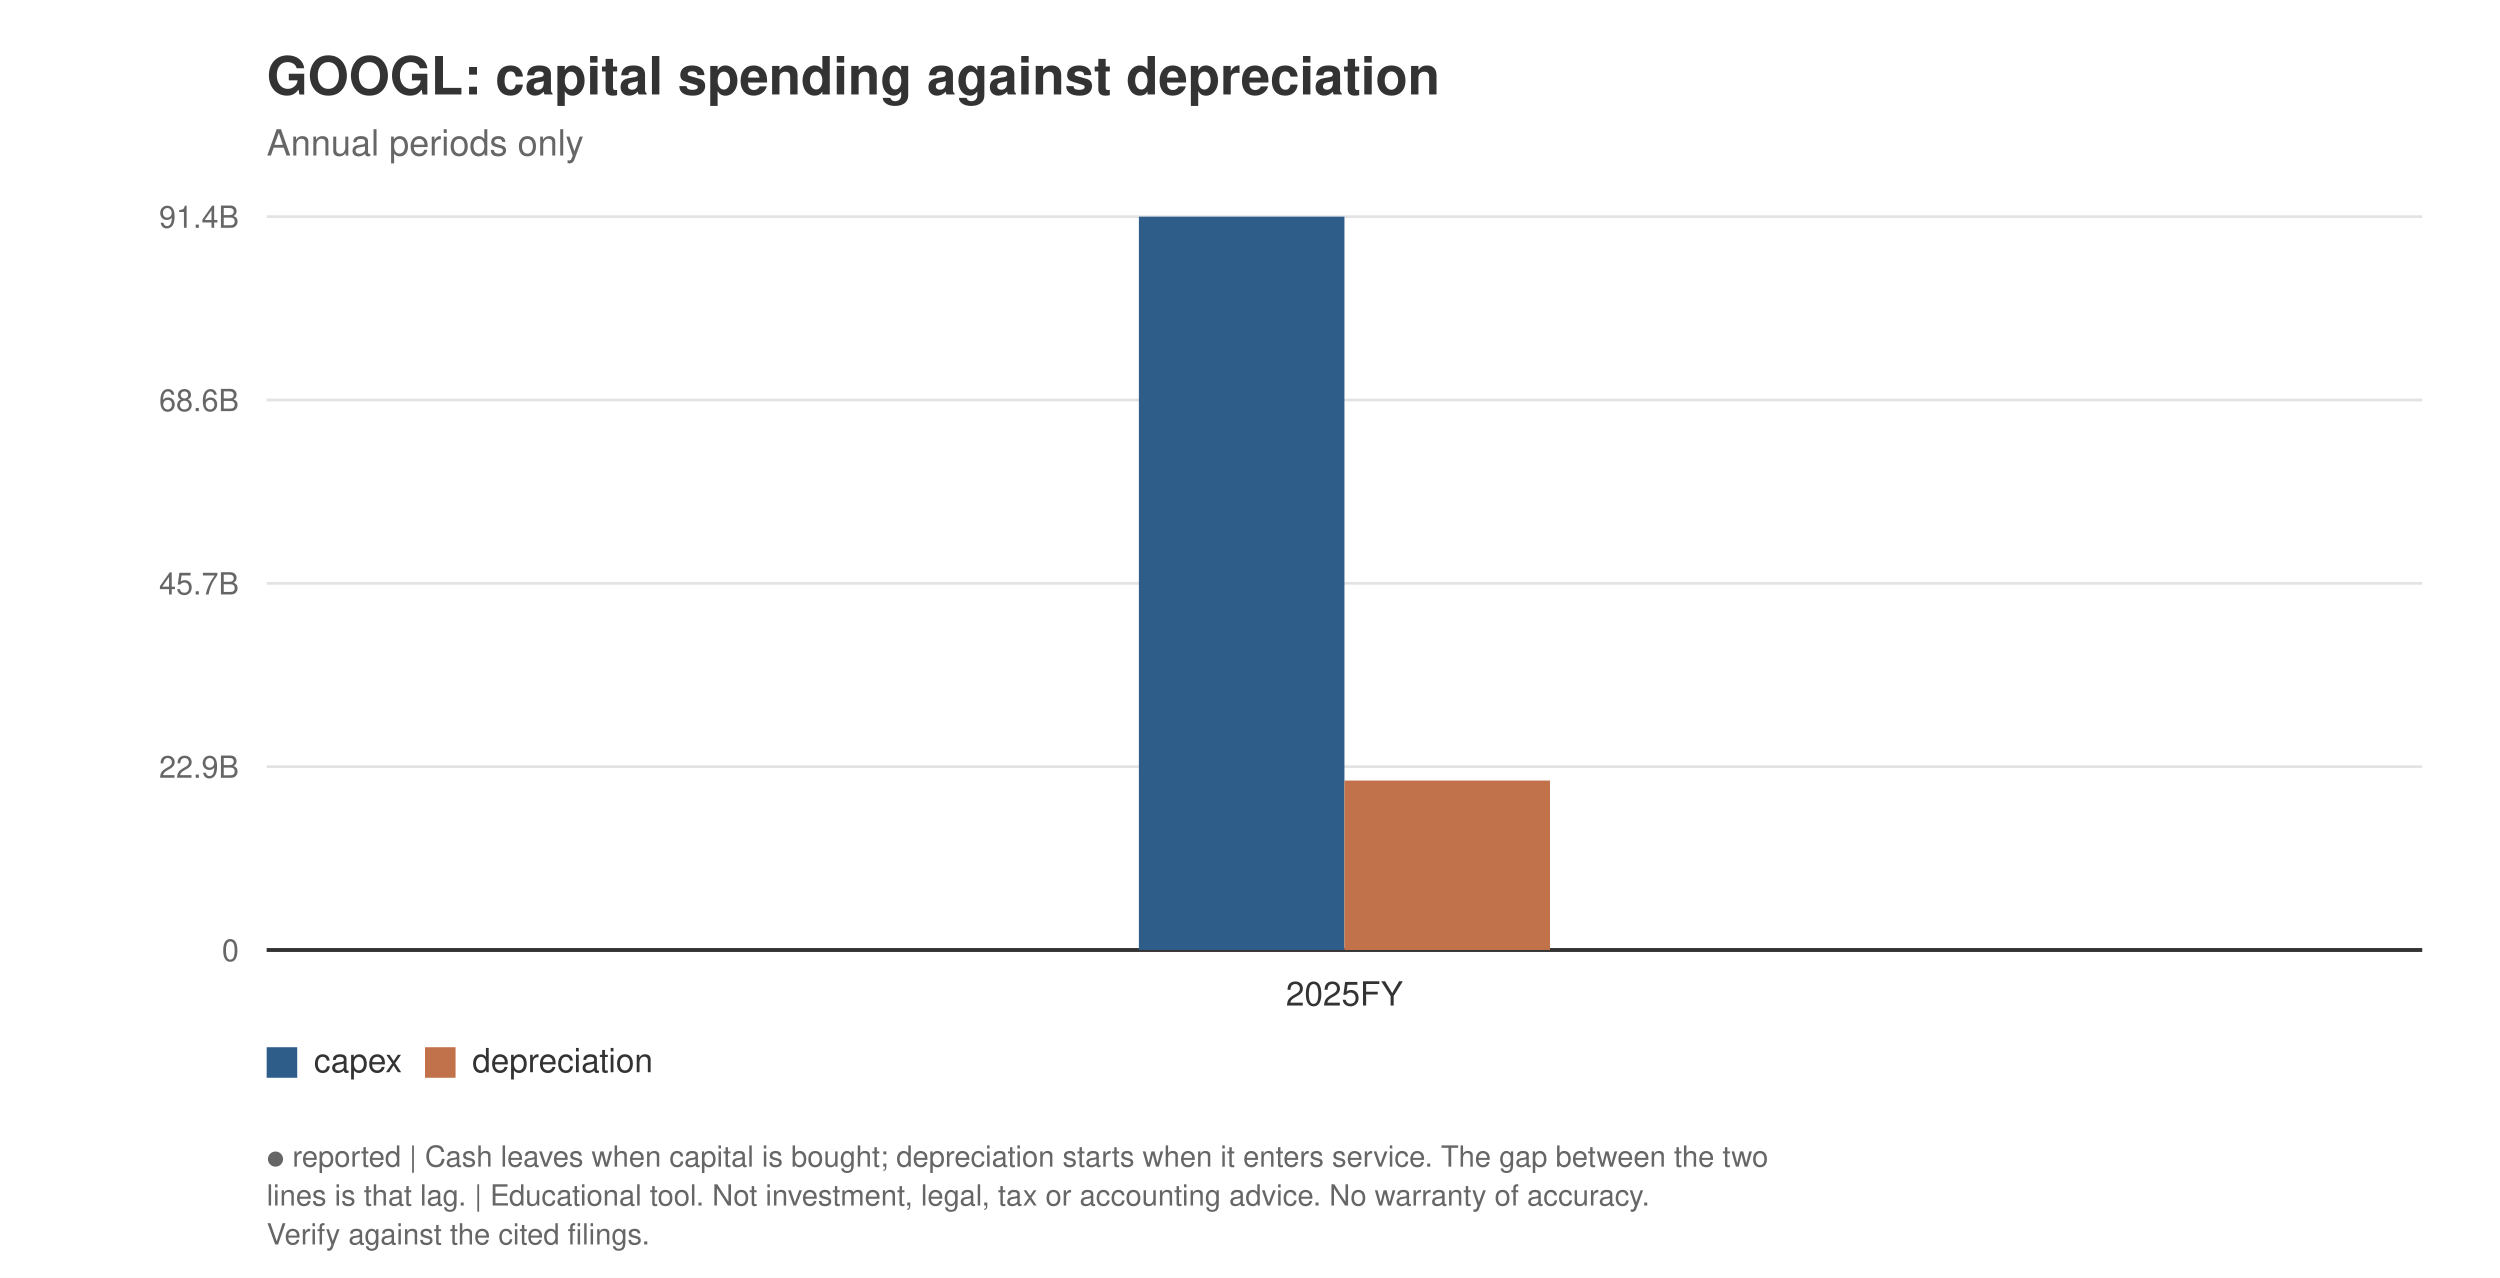
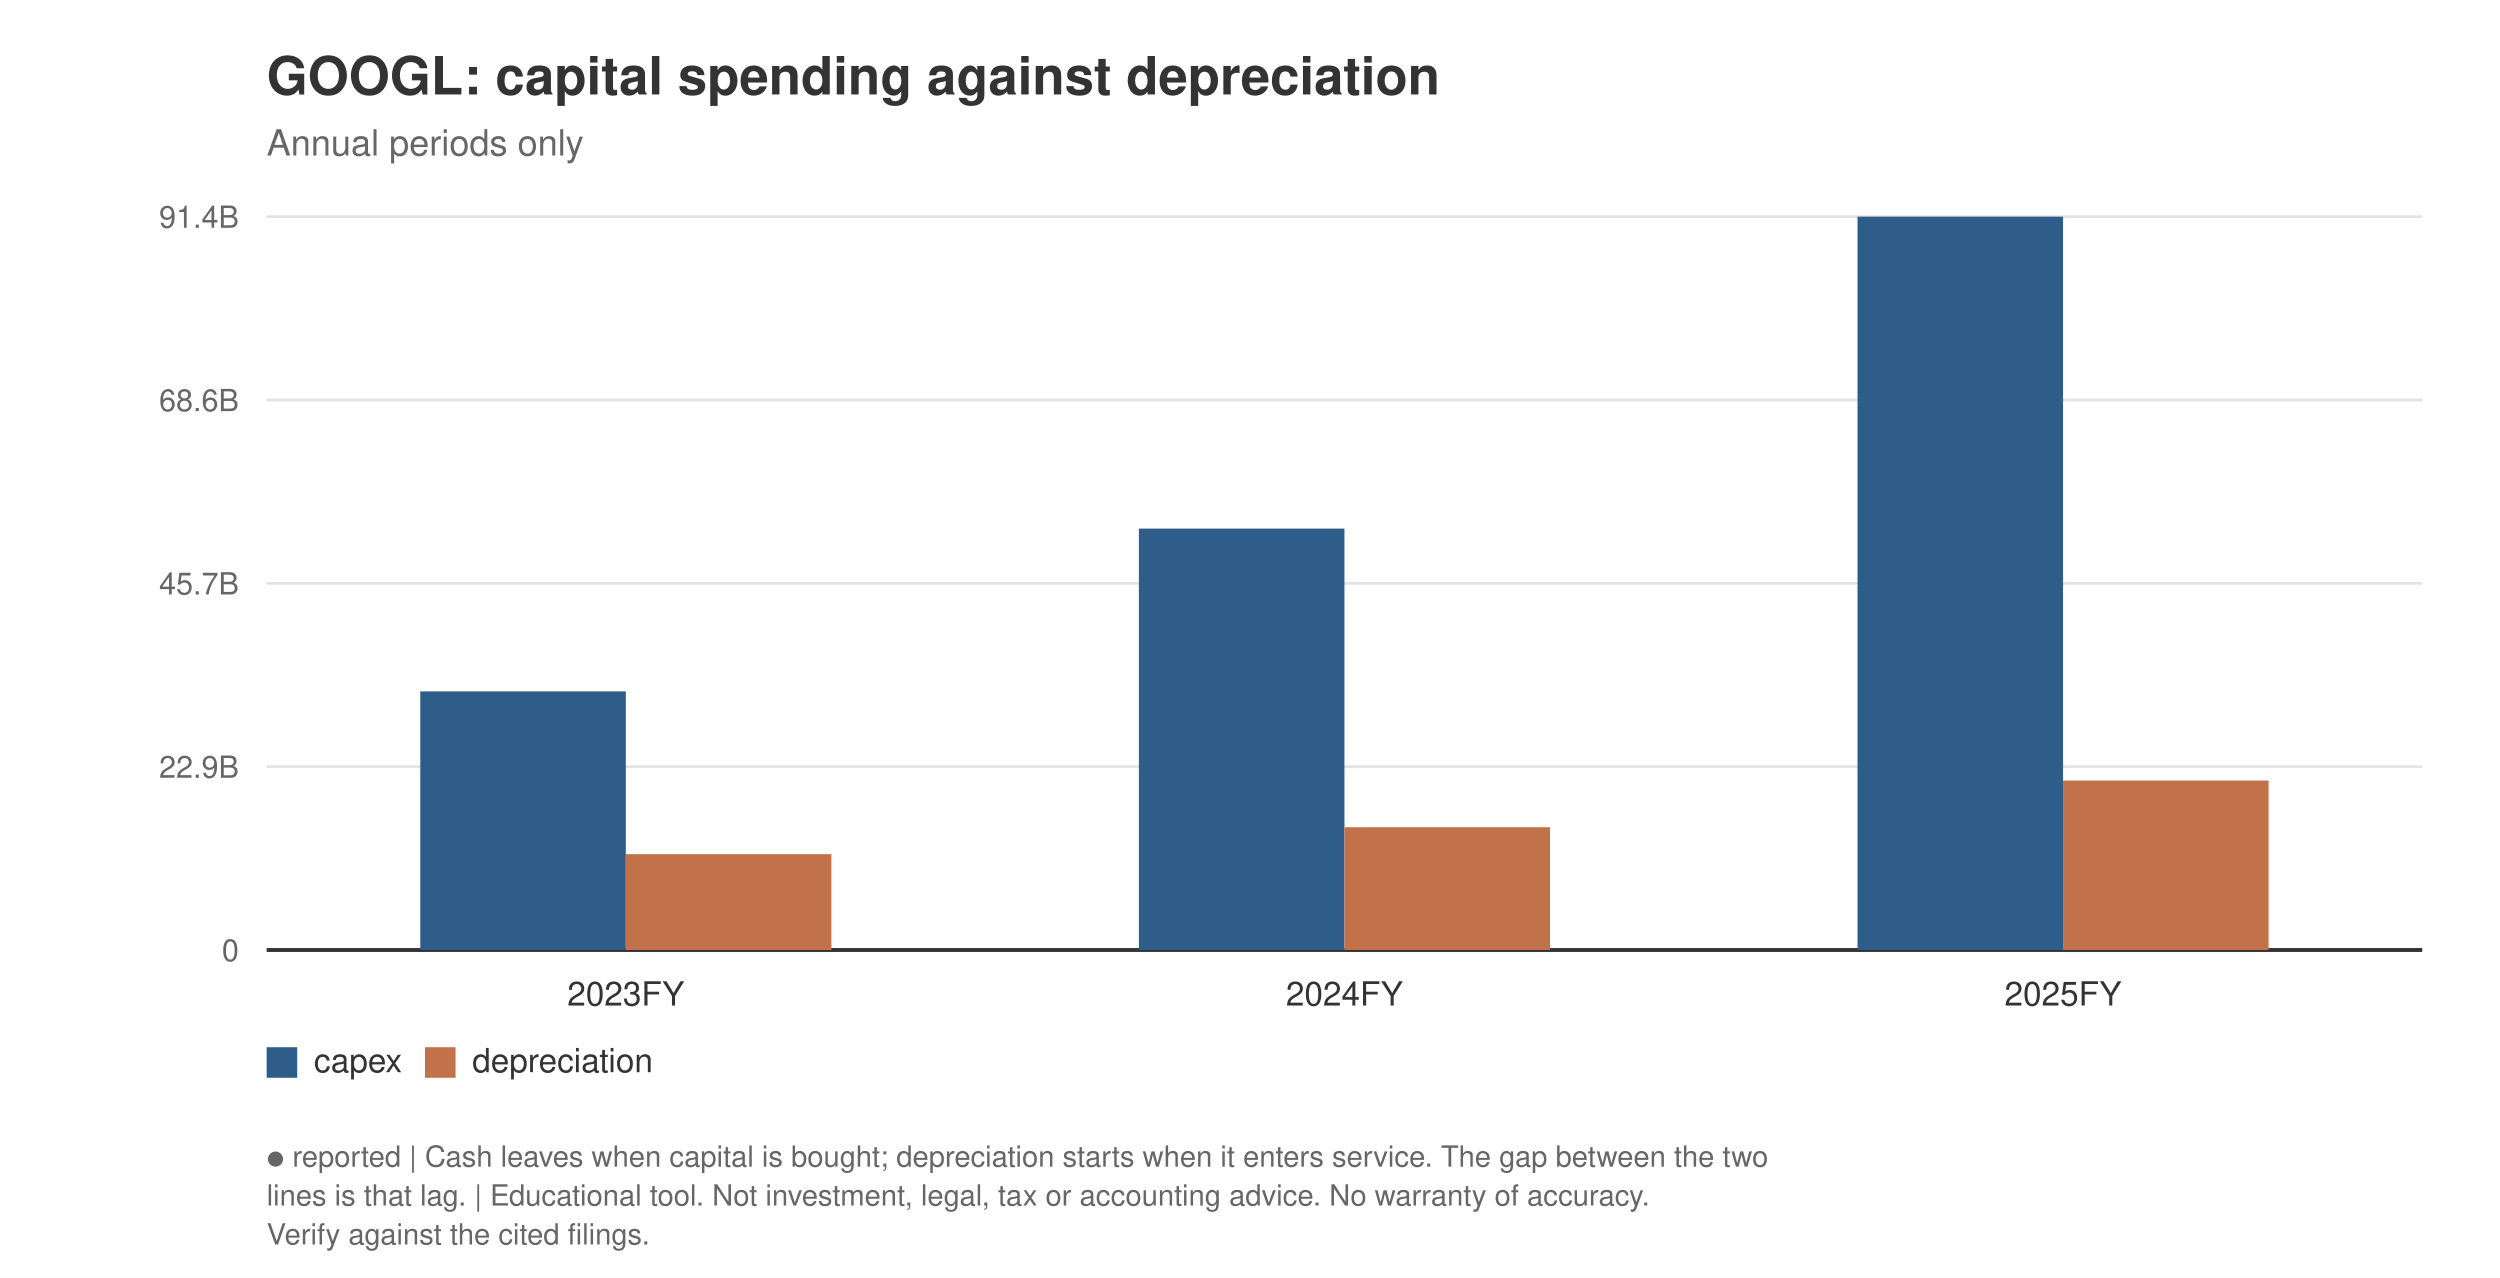
<svg xmlns="http://www.w3.org/2000/svg" width="900" height="460" viewBox="0 0 900 460" font-family="Helvetica, Arial, sans-serif">
  <defs>
    <pattern id="hatch-estimated" width="6" height="6" patternUnits="userSpaceOnUse" patternTransform="rotate(45)">
      <line x1="0" y1="0" x2="0" y2="6" stroke="#ffffff" stroke-width="2.4" />
    </pattern>
    <pattern id="hatch-scenario" width="7" height="7" patternUnits="userSpaceOnUse">
      <path d="M0,0 l7,7 M7,0 l-7,7" stroke="#ffffff" stroke-width="1.6" />
    </pattern>
  </defs>
  <rect width="900" height="460" fill="#ffffff" />
  <text x="96" y="34" font-size="19" fill="#333333" font-weight="600">GOOGL: capital spending against depreciation</text>
  <text x="96" y="56" font-size="13" fill="#666666">Annual periods only</text>
  <line x1="96" y1="342.0" x2="872" y2="342.0" stroke="#e3e3e3" stroke-width="1" />
  <text x="86" y="346.0" font-size="11" fill="#666666" text-anchor="end">0</text>
  <line x1="96" y1="276.0" x2="872" y2="276.0" stroke="#e3e3e3" stroke-width="1" />
  <text x="86" y="280.0" font-size="11" fill="#666666" text-anchor="end">22.9B</text>
  <line x1="96" y1="210.0" x2="872" y2="210.0" stroke="#e3e3e3" stroke-width="1" />
  <text x="86" y="214.0" font-size="11" fill="#666666" text-anchor="end">45.7B</text>
  <line x1="96" y1="144.0" x2="872" y2="144.0" stroke="#e3e3e3" stroke-width="1" />
  <text x="86" y="148.0" font-size="11" fill="#666666" text-anchor="end">68.6B</text>
  <line x1="96" y1="78.0" x2="872" y2="78.0" stroke="#e3e3e3" stroke-width="1" />
  <text x="86" y="82.0" font-size="11" fill="#666666" text-anchor="end">91.4B</text>
  <line x1="96" y1="342.0" x2="872" y2="342.0" stroke="#333333" stroke-width="1.4" />
-   <rect x="410.0" y="78.0" width="74.0" height="264.0" fill="#2f5d8a" opacity="1.00" />
-   <rect x="484.0" y="281.0" width="74.0" height="61.0" fill="#c2724a" opacity="1.00" />
-   <text x="484.0" y="362" font-size="12" fill="#333333" text-anchor="middle">2025FY</text>
+   <rect x="151.3" y="248.9" width="74.0" height="93.1" fill="#2f5d8a" opacity="1.00" />
+   <rect x="410.0" y="190.3" width="74.0" height="151.7" fill="#2f5d8a" opacity="1.00" />
+   <rect x="668.7" y="78.0" width="74.0" height="264.0" fill="#2f5d8a" opacity="1.00" />
+   <rect x="225.3" y="307.5" width="74.0" height="34.5" fill="#c2724a" opacity="1.00" />
+   <rect x="484.0" y="297.8" width="74.0" height="44.2" fill="#c2724a" opacity="1.00" />
+   <rect x="742.7" y="281.0" width="74.0" height="61.0" fill="#c2724a" opacity="1.00" />
+   <text x="225.3" y="362" font-size="12" fill="#333333" text-anchor="middle">2023FY</text>
+   <text x="484.0" y="362" font-size="12" fill="#333333" text-anchor="middle">2024FY</text>
+   <text x="742.7" y="362" font-size="12" fill="#333333" text-anchor="middle">2025FY</text>
  <rect x="96" y="377" width="11" height="11" fill="#2f5d8a" />
  <text x="113" y="386" font-size="12" fill="#333333">capex</text>
  <rect x="153" y="377" width="11" height="11" fill="#c2724a" />
  <text x="170" y="386" font-size="12" fill="#333333">depreciation</text>
  <text x="96" y="420" font-size="10.5" fill="#666666">● reported | Cash leaves when capital is bought; depreciation starts when it enters service. The gap between the two</text>
  <text x="96" y="434" font-size="10.5" fill="#666666">lines is that lag. | Educational tool. Not investment, legal, tax or accounting advice. No warranty of accuracy.</text>
  <text x="96" y="448" font-size="10.5" fill="#666666">Verify against the cited filings.</text>
</svg>
